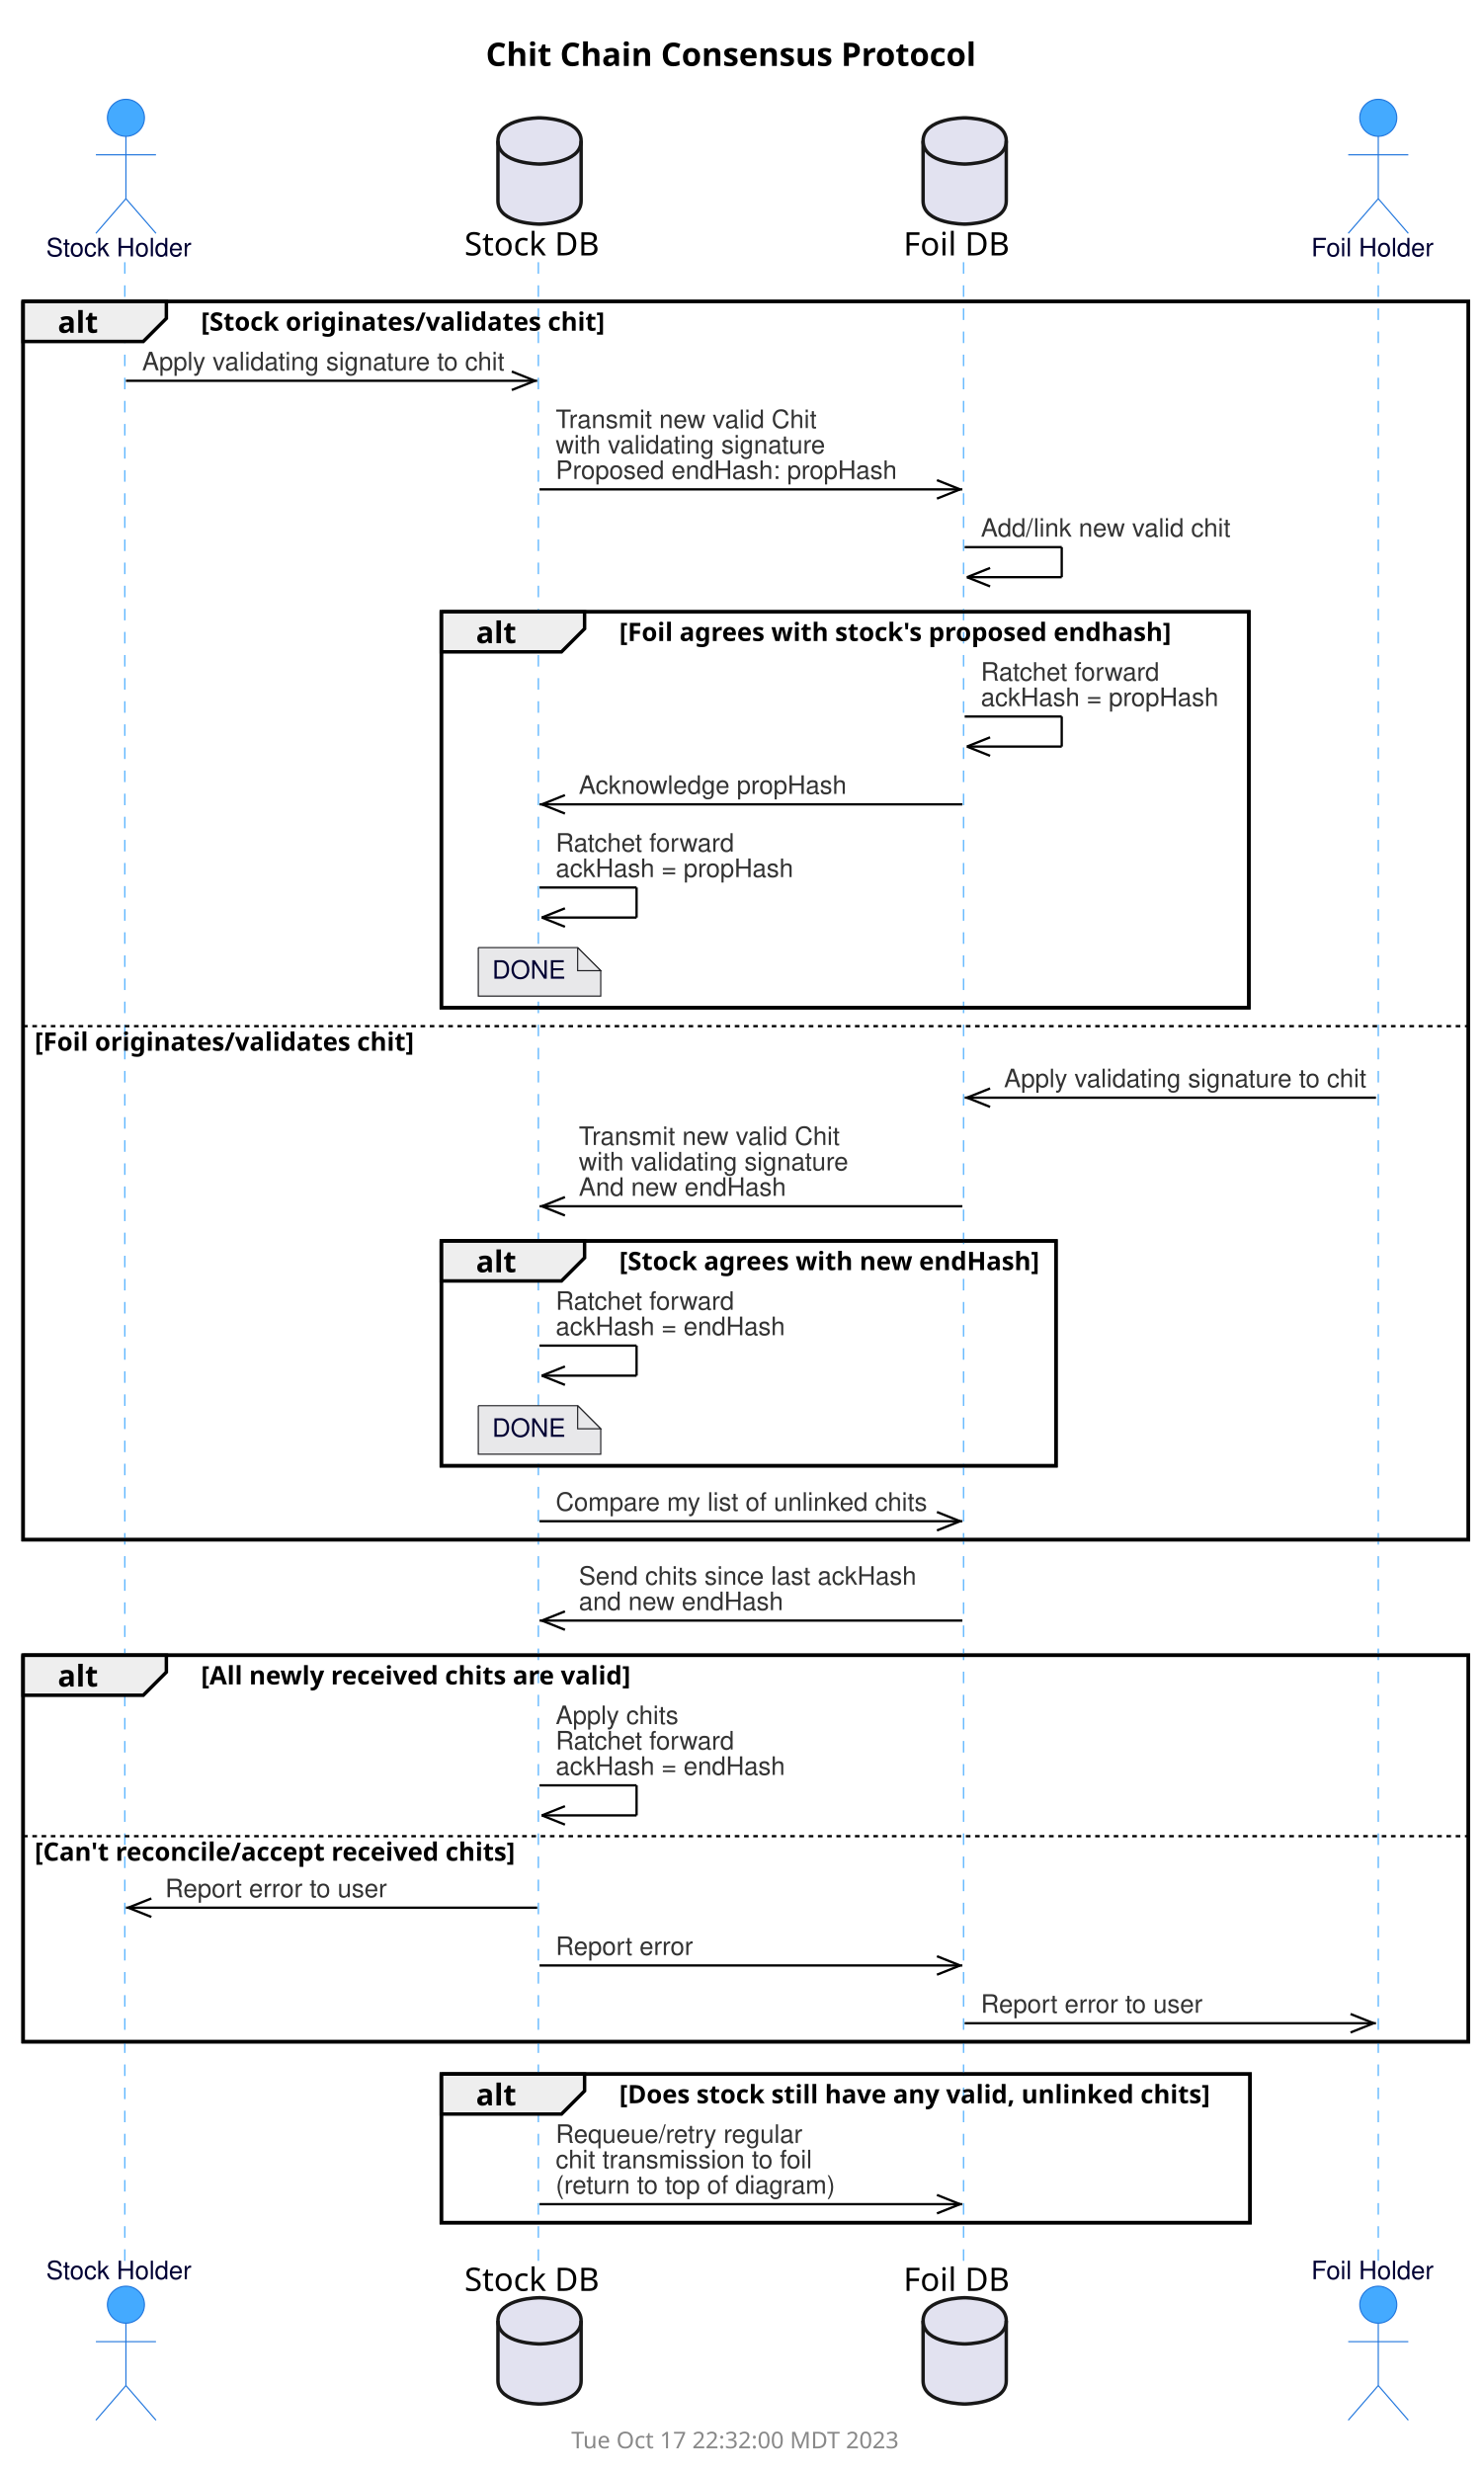
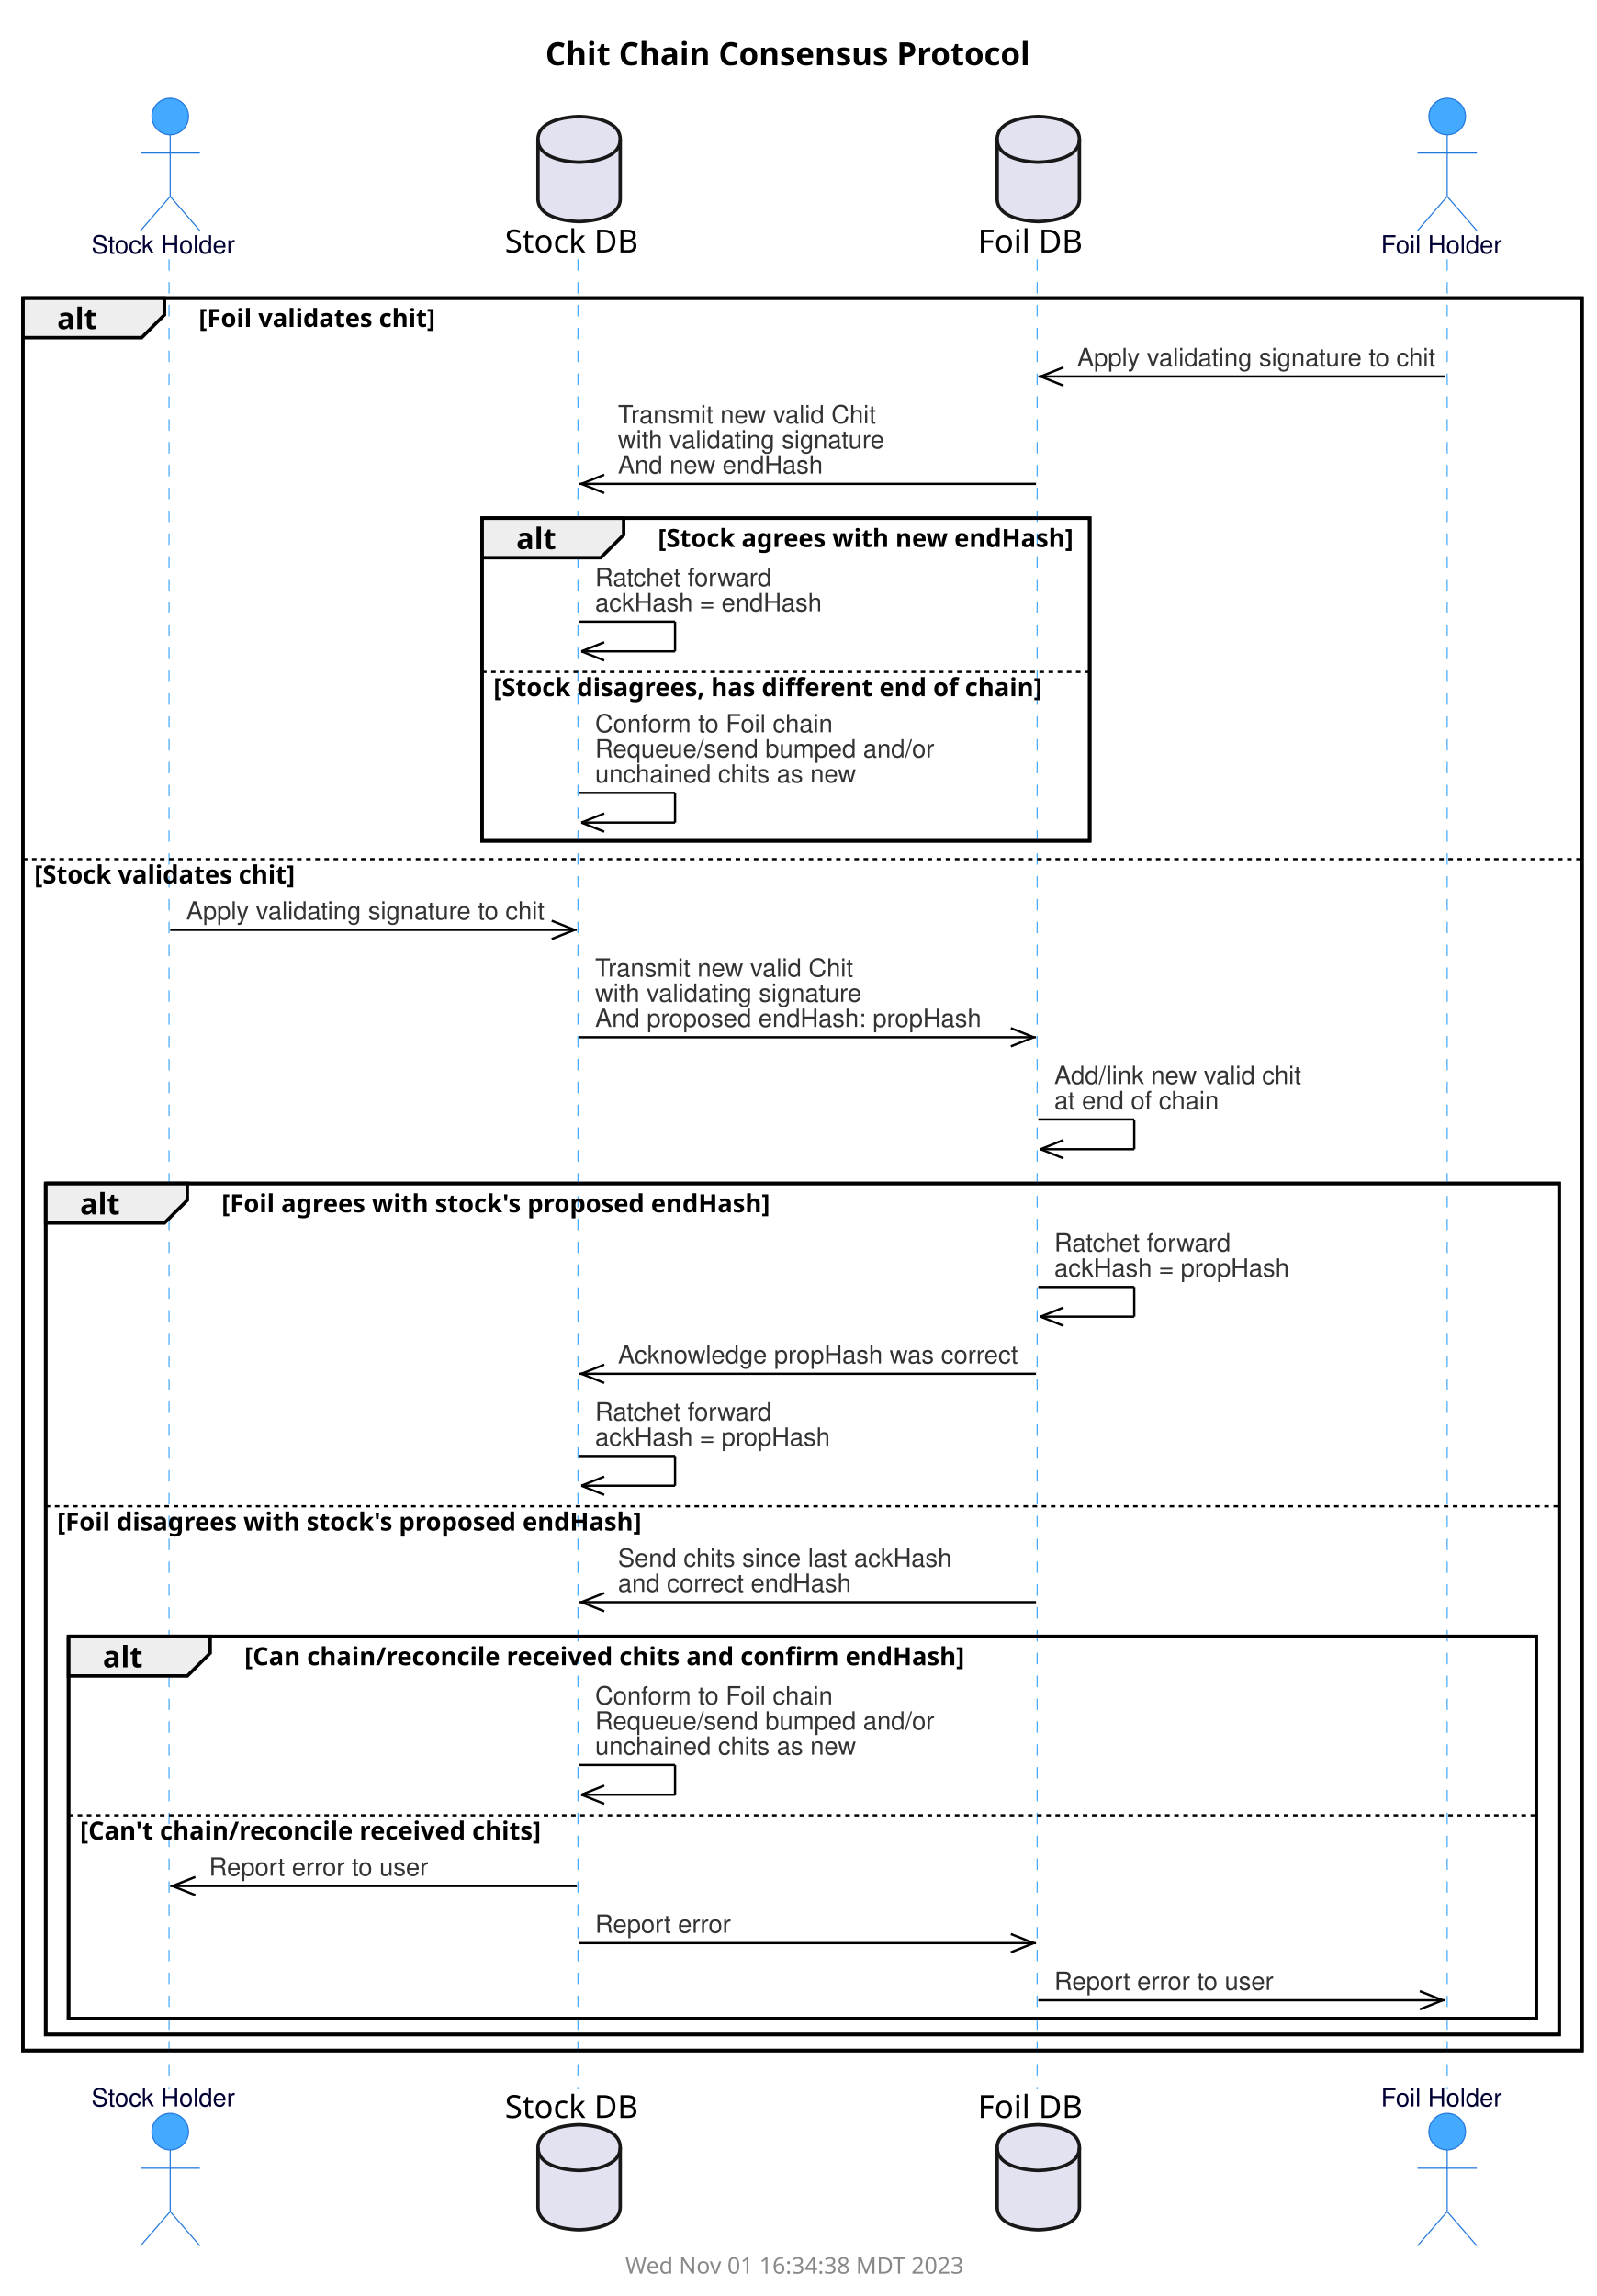
- <svg xmlns="http://www.w3.org/2000/svg" contentStyleType="text/css" height="1069px" preserveAspectRatio="none" style="width:642px;height:1069px;background:#FFFFFF;" version="1.1" viewBox="0 0 642 1069" width="642px" zoomAndPan="magnify">
+ <svg xmlns="http://www.w3.org/2000/svg" contentStyleType="text/css" height="1005px" preserveAspectRatio="none" style="width:699px;height:1005px;background:#FFFFFF;" version="1.1" viewBox="0 0 699 1005" width="699px" zoomAndPan="magnify">
  <defs />
  <g>
-     <text fill="#000000" font-family="sans-serif" font-size="14" font-weight="bold" lengthAdjust="spacing" textLength="224" x="210.25" y="28.535">Chit Chain Consensus Protocol</text>
-     <rect fill="none" height="535.887" style="stroke:#000000;stroke-width:1.5;" width="625.5" x="10" y="130.488" />
-     <rect fill="none" height="171.31" style="stroke:#000000;stroke-width:1.5;" width="349.5" x="191" y="264.799" />
-     <rect fill="none" height="97.311" style="stroke:#000000;stroke-width:1.5;" width="266" x="191" y="537.064" />
-     <rect fill="none" height="167.266" style="stroke:#000000;stroke-width:1.5;" width="625.5" x="10" y="716.375" />
-     <rect fill="none" height="64.311" style="stroke:#000000;stroke-width:1.5;" width="350" x="191" y="897.641" />
-     <line style="stroke:#44AAFF;stroke-width:0.5;stroke-dasharray:5.0,5.0;" x1="54" x2="54" y1="113.488" y2="978.951" />
-     <line style="stroke:#44AAFF;stroke-width:0.5;stroke-dasharray:5.0,5.0;" x1="233" x2="233" y1="113.488" y2="978.951" />
-     <line style="stroke:#44AAFF;stroke-width:0.5;stroke-dasharray:5.0,5.0;" x1="417" x2="417" y1="113.488" y2="978.951" />
-     <line style="stroke:#44AAFF;stroke-width:0.5;stroke-dasharray:5.0,5.0;" x1="596.5" x2="596.5" y1="113.488" y2="978.951" />
-     <text fill="#000033" font-family="Helvetica" font-size="11" lengthAdjust="spacing" textLength="63" x="20" y="110.959">Stock Holder</text>
-     <ellipse cx="54.5" cy="50.988" fill="#44AAFF" rx="8" ry="8" style="stroke:#2277DD;stroke-width:0.5;" />
-     <path d="M54.5,58.988 L54.5,85.988 M41.5,66.988 L67.5,66.988 M54.5,85.988 L41.5,100.988 M54.5,85.988 L67.5,100.988 " fill="none" style="stroke:#2277DD;stroke-width:0.5;" />
-     <text fill="#000033" font-family="Helvetica" font-size="11" lengthAdjust="spacing" textLength="63" x="20" y="986.421">Stock Holder</text>
-     <ellipse cx="54.5" cy="997.451" fill="#44AAFF" rx="8" ry="8" style="stroke:#2277DD;stroke-width:0.5;" />
-     <path d="M54.5,1005.451 L54.5,1032.451 M41.5,1013.451 L67.5,1013.451 M54.5,1032.451 L41.5,1047.451 M54.5,1032.451 L67.5,1047.451 " fill="none" style="stroke:#2277DD;stroke-width:0.5;" />
-     <text fill="#000000" font-family="sans-serif" font-size="14" lengthAdjust="spacing" textLength="59" x="201" y="110.535">Stock DB</text>
-     <path d="M215.5,61 C215.5,51 233.5,51 233.5,51 C233.5,51 251.5,51 251.5,61 L251.5,87 C251.5,97 233.5,97 233.5,97 C233.5,97 215.5,97 215.5,87 L215.5,61 " fill="#E2E2F0" style="stroke:#181818;stroke-width:1.5;" />
-     <path d="M215.5,61 C215.5,71 233.5,71 233.5,71 C233.5,71 251.5,71 251.5,61 " fill="none" style="stroke:#181818;stroke-width:1.5;" />
-     <text fill="#000000" font-family="sans-serif" font-size="14" lengthAdjust="spacing" textLength="59" x="201" y="991.486">Stock DB</text>
-     <path d="M215.5,1004.439 C215.5,994.439 233.5,994.439 233.5,994.439 C233.5,994.439 251.5,994.439 251.5,1004.439 L251.5,1030.439 C251.5,1040.439 233.5,1040.439 233.5,1040.439 C233.5,1040.439 215.5,1040.439 215.5,1030.439 L215.5,1004.439 " fill="#E2E2F0" style="stroke:#181818;stroke-width:1.5;" />
-     <path d="M215.5,1004.439 C215.5,1014.439 233.5,1014.439 233.5,1014.439 C233.5,1014.439 251.5,1014.439 251.5,1004.439 " fill="none" style="stroke:#181818;stroke-width:1.5;" />
-     <text fill="#000000" font-family="sans-serif" font-size="14" lengthAdjust="spacing" textLength="47" x="391" y="110.535">Foil DB</text>
-     <path d="M399.5,61 C399.5,51 417.5,51 417.5,51 C417.5,51 435.5,51 435.5,61 L435.5,87 C435.5,97 417.5,97 417.5,97 C417.5,97 399.5,97 399.5,87 L399.5,61 " fill="#E2E2F0" style="stroke:#181818;stroke-width:1.5;" />
-     <path d="M399.5,61 C399.5,71 417.5,71 417.5,71 C417.5,71 435.5,71 435.5,61 " fill="none" style="stroke:#181818;stroke-width:1.5;" />
-     <text fill="#000000" font-family="sans-serif" font-size="14" lengthAdjust="spacing" textLength="47" x="391" y="991.486">Foil DB</text>
-     <path d="M399.5,1004.439 C399.5,994.439 417.5,994.439 417.5,994.439 C417.5,994.439 435.5,994.439 435.5,1004.439 L435.5,1030.439 C435.5,1040.439 417.5,1040.439 417.5,1040.439 C417.5,1040.439 399.5,1040.439 399.5,1030.439 L399.5,1004.439 " fill="#E2E2F0" style="stroke:#181818;stroke-width:1.5;" />
-     <path d="M399.5,1004.439 C399.5,1014.439 417.5,1014.439 417.5,1014.439 C417.5,1014.439 435.5,1014.439 435.5,1004.439 " fill="none" style="stroke:#181818;stroke-width:1.5;" />
-     <text fill="#000033" font-family="Helvetica" font-size="11" lengthAdjust="spacing" textLength="52" x="567.5" y="110.959">Foil Holder</text>
-     <ellipse cx="596.5" cy="50.988" fill="#44AAFF" rx="8" ry="8" style="stroke:#2277DD;stroke-width:0.5;" />
-     <path d="M596.5,58.988 L596.5,85.988 M583.5,66.988 L609.5,66.988 M596.5,85.988 L583.5,100.988 M596.5,85.988 L609.5,100.988 " fill="none" style="stroke:#2277DD;stroke-width:0.5;" />
-     <text fill="#000033" font-family="Helvetica" font-size="11" lengthAdjust="spacing" textLength="52" x="567.5" y="986.421">Foil Holder</text>
-     <ellipse cx="596.5" cy="997.451" fill="#44AAFF" rx="8" ry="8" style="stroke:#2277DD;stroke-width:0.5;" />
-     <path d="M596.5,1005.451 L596.5,1032.451 M583.5,1013.451 L609.5,1013.451 M596.5,1032.451 L583.5,1047.451 M596.5,1032.451 L609.5,1047.451 " fill="none" style="stroke:#2277DD;stroke-width:0.5;" />
+     <text fill="#000000" font-family="sans-serif" font-size="14" font-weight="bold" lengthAdjust="spacing" textLength="224" x="238.75" y="28.535">Chit Chain Consensus Protocol</text>
+     <rect fill="none" height="767.062" style="stroke:#000000;stroke-width:1.5;" width="682.5" x="10" y="130.488" />
+     <rect fill="none" height="141.266" style="stroke:#000000;stroke-width:1.5;" width="266" x="211" y="226.799" />
+     <rect fill="none" height="372.531" style="stroke:#000000;stroke-width:1.5;" width="662.5" x="20" y="518.019" />
+     <rect fill="none" height="167.266" style="stroke:#000000;stroke-width:1.5;" width="642.5" x="30" y="716.285" />
+     <line style="stroke:#44AAFF;stroke-width:0.5;stroke-dasharray:5.0,5.0;" x1="74" x2="74" y1="113.488" y2="914.551" />
+     <line style="stroke:#44AAFF;stroke-width:0.5;stroke-dasharray:5.0,5.0;" x1="253" x2="253" y1="113.488" y2="914.551" />
+     <line style="stroke:#44AAFF;stroke-width:0.5;stroke-dasharray:5.0,5.0;" x1="454" x2="454" y1="113.488" y2="914.551" />
+     <line style="stroke:#44AAFF;stroke-width:0.5;stroke-dasharray:5.0,5.0;" x1="633.5" x2="633.5" y1="113.488" y2="914.551" />
+     <text fill="#000033" font-family="Helvetica" font-size="11" lengthAdjust="spacing" textLength="63" x="40" y="110.959">Stock Holder</text>
+     <ellipse cx="74.5" cy="50.988" fill="#44AAFF" rx="8" ry="8" style="stroke:#2277DD;stroke-width:0.5;" />
+     <path d="M74.5,58.988 L74.5,85.988 M61.5,66.988 L87.5,66.988 M74.5,85.988 L61.5,100.988 M74.5,85.988 L87.5,100.988 " fill="none" style="stroke:#2277DD;stroke-width:0.5;" />
+     <text fill="#000033" font-family="Helvetica" font-size="11" lengthAdjust="spacing" textLength="63" x="40" y="922.021">Stock Holder</text>
+     <ellipse cx="74.5" cy="933.051" fill="#44AAFF" rx="8" ry="8" style="stroke:#2277DD;stroke-width:0.5;" />
+     <path d="M74.5,941.051 L74.5,968.051 M61.5,949.051 L87.5,949.051 M74.5,968.051 L61.5,983.051 M74.5,968.051 L87.5,983.051 " fill="none" style="stroke:#2277DD;stroke-width:0.5;" />
+     <text fill="#000000" font-family="sans-serif" font-size="14" lengthAdjust="spacing" textLength="59" x="221" y="110.535">Stock DB</text>
+     <path d="M235.5,61 C235.5,51 253.5,51 253.5,51 C253.5,51 271.5,51 271.5,61 L271.5,87 C271.5,97 253.5,97 253.5,97 C253.5,97 235.5,97 235.5,87 L235.5,61 " fill="#E2E2F0" style="stroke:#181818;stroke-width:1.5;" />
+     <path d="M235.5,61 C235.5,71 253.5,71 253.5,71 C253.5,71 271.5,71 271.5,61 " fill="none" style="stroke:#181818;stroke-width:1.5;" />
+     <text fill="#000000" font-family="sans-serif" font-size="14" lengthAdjust="spacing" textLength="59" x="221" y="927.086">Stock DB</text>
+     <path d="M235.5,940.039 C235.5,930.039 253.5,930.039 253.5,930.039 C253.5,930.039 271.5,930.039 271.5,940.039 L271.5,966.039 C271.5,976.039 253.5,976.039 253.5,976.039 C253.5,976.039 235.5,976.039 235.5,966.039 L235.5,940.039 " fill="#E2E2F0" style="stroke:#181818;stroke-width:1.5;" />
+     <path d="M235.5,940.039 C235.5,950.039 253.5,950.039 253.5,950.039 C253.5,950.039 271.5,950.039 271.5,940.039 " fill="none" style="stroke:#181818;stroke-width:1.5;" />
+     <text fill="#000000" font-family="sans-serif" font-size="14" lengthAdjust="spacing" textLength="47" x="428" y="110.535">Foil DB</text>
+     <path d="M436.5,61 C436.5,51 454.5,51 454.5,51 C454.5,51 472.5,51 472.5,61 L472.5,87 C472.5,97 454.5,97 454.5,97 C454.5,97 436.5,97 436.5,87 L436.5,61 " fill="#E2E2F0" style="stroke:#181818;stroke-width:1.5;" />
+     <path d="M436.5,61 C436.5,71 454.5,71 454.5,71 C454.5,71 472.5,71 472.5,61 " fill="none" style="stroke:#181818;stroke-width:1.5;" />
+     <text fill="#000000" font-family="sans-serif" font-size="14" lengthAdjust="spacing" textLength="47" x="428" y="927.086">Foil DB</text>
+     <path d="M436.5,940.039 C436.5,930.039 454.5,930.039 454.5,930.039 C454.5,930.039 472.5,930.039 472.5,940.039 L472.5,966.039 C472.5,976.039 454.5,976.039 454.5,976.039 C454.5,976.039 436.5,976.039 436.5,966.039 L436.5,940.039 " fill="#E2E2F0" style="stroke:#181818;stroke-width:1.5;" />
+     <path d="M436.5,940.039 C436.5,950.039 454.5,950.039 454.5,950.039 C454.5,950.039 472.5,950.039 472.5,940.039 " fill="none" style="stroke:#181818;stroke-width:1.5;" />
+     <text fill="#000033" font-family="Helvetica" font-size="11" lengthAdjust="spacing" textLength="52" x="604.5" y="110.959">Foil Holder</text>
+     <ellipse cx="633.5" cy="50.988" fill="#44AAFF" rx="8" ry="8" style="stroke:#2277DD;stroke-width:0.5;" />
+     <path d="M633.5,58.988 L633.5,85.988 M620.5,66.988 L646.5,66.988 M633.5,85.988 L620.5,100.988 M633.5,85.988 L646.5,100.988 " fill="none" style="stroke:#2277DD;stroke-width:0.5;" />
+     <text fill="#000033" font-family="Helvetica" font-size="11" lengthAdjust="spacing" textLength="52" x="604.5" y="922.021">Foil Holder</text>
+     <ellipse cx="633.5" cy="933.051" fill="#44AAFF" rx="8" ry="8" style="stroke:#2277DD;stroke-width:0.5;" />
+     <path d="M633.5,941.051 L633.5,968.051 M620.5,949.051 L646.5,949.051 M633.5,968.051 L620.5,983.051 M633.5,968.051 L646.5,983.051 " fill="none" style="stroke:#2277DD;stroke-width:0.5;" />
    <path d="M10,130.488 L72,130.488 L72,137.799 L62,147.799 L10,147.799 L10,130.488 " fill="#EEEEEE" style="stroke:#000000;stroke-width:1.5;" />
-     <rect fill="none" height="535.887" style="stroke:#000000;stroke-width:1.5;" width="625.5" x="10" y="130.488" />
+     <rect fill="none" height="767.062" style="stroke:#000000;stroke-width:1.5;" width="682.5" x="10" y="130.488" />
    <text fill="#000000" font-family="sans-serif" font-size="13" font-weight="bold" lengthAdjust="spacing" textLength="17" x="25" y="144.057">alt</text>
-     <text fill="#000000" font-family="sans-serif" font-size="11" font-weight="bold" lengthAdjust="spacing" textLength="179" x="87" y="143.123">[Stock originates/validates chit]</text>
-     <line style="stroke:#000000;stroke-width:1.0;" x1="231.5" x2="221.5" y1="164.799" y2="160.799" />
-     <line style="stroke:#000000;stroke-width:1.0;" x1="231.5" x2="221.5" y1="164.799" y2="168.799" />
-     <line style="stroke:#000000;stroke-width:1.0;" x1="54.5" x2="232.5" y1="164.799" y2="164.799" />
-     <text fill="#333333" font-family="Helvetica" font-size="11" lengthAdjust="spacing" textLength="155" x="61.5" y="160.269">Apply validating signature to chit</text>
-     <line style="stroke:#000000;stroke-width:1.0;" x1="415.5" x2="405.5" y1="211.799" y2="207.799" />
-     <line style="stroke:#000000;stroke-width:1.0;" x1="415.5" x2="405.5" y1="211.799" y2="215.799" />
-     <line style="stroke:#000000;stroke-width:1.0;" x1="233.5" x2="416.5" y1="211.799" y2="211.799" />
-     <text fill="#333333" font-family="Helvetica" font-size="11" lengthAdjust="spacing" textLength="113" x="240.5" y="185.269">Transmit new valid Chit</text>
-     <text fill="#333333" font-family="Helvetica" font-size="11" lengthAdjust="spacing" textLength="115" x="240.5" y="196.269">with validating signature</text>
-     <text fill="#333333" font-family="Helvetica" font-size="11" lengthAdjust="spacing" textLength="148" x="240.5" y="207.269">Proposed endHash: propHash</text>
-     <line style="stroke:#000000;stroke-width:1.0;" x1="417.5" x2="459.5" y1="236.799" y2="236.799" />
-     <line style="stroke:#000000;stroke-width:1.0;" x1="459.5" x2="459.5" y1="236.799" y2="249.799" />
-     <line style="stroke:#000000;stroke-width:1.0;" x1="418.5" x2="459.5" y1="249.799" y2="249.799" />
-     <line style="stroke:#000000;stroke-width:1.0;" x1="418.5" x2="428.5" y1="249.799" y2="245.799" />
-     <line style="stroke:#000000;stroke-width:1.0;" x1="418.5" x2="428.5" y1="249.799" y2="253.799" />
-     <text fill="#333333" font-family="Helvetica" font-size="11" lengthAdjust="spacing" textLength="106" x="424.5" y="232.269">Add/link new valid chit</text>
-     <path d="M191,264.799 L253,264.799 L253,272.109 L243,282.109 L191,282.109 L191,264.799 " fill="#EEEEEE" style="stroke:#000000;stroke-width:1.5;" />
-     <rect fill="none" height="171.31" style="stroke:#000000;stroke-width:1.5;" width="349.5" x="191" y="264.799" />
-     <text fill="#000000" font-family="sans-serif" font-size="13" font-weight="bold" lengthAdjust="spacing" textLength="17" x="206" y="278.367">alt</text>
-     <text fill="#000000" font-family="sans-serif" font-size="11" font-weight="bold" lengthAdjust="spacing" textLength="246" x="268" y="277.434">[Foil agrees with stock's proposed endhash]</text>
-     <line style="stroke:#000000;stroke-width:1.0;" x1="417.5" x2="459.5" y1="310.109" y2="310.109" />
-     <line style="stroke:#000000;stroke-width:1.0;" x1="459.5" x2="459.5" y1="310.109" y2="323.109" />
-     <line style="stroke:#000000;stroke-width:1.0;" x1="418.5" x2="459.5" y1="323.109" y2="323.109" />
-     <line style="stroke:#000000;stroke-width:1.0;" x1="418.5" x2="428.5" y1="323.109" y2="319.109" />
-     <line style="stroke:#000000;stroke-width:1.0;" x1="418.5" x2="428.5" y1="323.109" y2="327.109" />
-     <text fill="#333333" font-family="Helvetica" font-size="11" lengthAdjust="spacing" textLength="78" x="424.5" y="294.58">Ratchet forward</text>
-     <text fill="#333333" font-family="Helvetica" font-size="11" lengthAdjust="spacing" textLength="104" x="424.5" y="305.58">ackHash = propHash</text>
-     <line style="stroke:#000000;stroke-width:1.0;" x1="234.5" x2="244.5" y1="348.109" y2="344.109" />
-     <line style="stroke:#000000;stroke-width:1.0;" x1="234.5" x2="244.5" y1="348.109" y2="352.109" />
-     <line style="stroke:#000000;stroke-width:1.0;" x1="233.5" x2="416.5" y1="348.109" y2="348.109" />
-     <text fill="#333333" font-family="Helvetica" font-size="11" lengthAdjust="spacing" textLength="116" x="250.5" y="343.58">Acknowledge propHash</text>
-     <line style="stroke:#000000;stroke-width:1.0;" x1="233.5" x2="275.5" y1="384.109" y2="384.109" />
-     <line style="stroke:#000000;stroke-width:1.0;" x1="275.5" x2="275.5" y1="384.109" y2="397.109" />
-     <line style="stroke:#000000;stroke-width:1.0;" x1="234.5" x2="275.5" y1="397.109" y2="397.109" />
-     <line style="stroke:#000000;stroke-width:1.0;" x1="234.5" x2="244.5" y1="397.109" y2="393.109" />
-     <line style="stroke:#000000;stroke-width:1.0;" x1="234.5" x2="244.5" y1="397.109" y2="401.109" />
-     <text fill="#333333" font-family="Helvetica" font-size="11" lengthAdjust="spacing" textLength="78" x="240.5" y="368.58">Ratchet forward</text>
-     <text fill="#333333" font-family="Helvetica" font-size="11" lengthAdjust="spacing" textLength="104" x="240.5" y="379.58">ackHash = propHash</text>
-     <path d="M207,410.109 L207,431.109 L260,431.109 L260,420.109 L250,410.109 L207,410.109 " fill="#E8E8EA" style="stroke:#202024;stroke-width:0.5;" />
-     <path d="M250,410.109 L250,420.109 L260,420.109 L250,410.109 " fill="#E8E8EA" style="stroke:#202024;stroke-width:0.5;" />
-     <text fill="#000033" font-family="Helvetica" font-size="11" lengthAdjust="spacing" textLength="32" x="213" y="423.58">DONE</text>
-     <line style="stroke:#000000;stroke-width:1.0;stroke-dasharray:2.0,2.0;" x1="10" x2="635.5" y1="444.109" y2="444.109" />
-     <text fill="#000000" font-family="sans-serif" font-size="11" font-weight="bold" lengthAdjust="spacing" textLength="170" x="15" y="454.744">[Foil originates/validates chit]</text>
-     <line style="stroke:#000000;stroke-width:1.0;" x1="418.5" x2="428.5" y1="475.065" y2="471.065" />
-     <line style="stroke:#000000;stroke-width:1.0;" x1="418.5" x2="428.5" y1="475.065" y2="479.065" />
-     <line style="stroke:#000000;stroke-width:1.0;" x1="417.5" x2="595.5" y1="475.065" y2="475.065" />
-     <text fill="#333333" font-family="Helvetica" font-size="11" lengthAdjust="spacing" textLength="155" x="434.5" y="470.535">Apply validating signature to chit</text>
-     <line style="stroke:#000000;stroke-width:1.0;" x1="234.5" x2="244.5" y1="522.064" y2="518.064" />
-     <line style="stroke:#000000;stroke-width:1.0;" x1="234.5" x2="244.5" y1="522.064" y2="526.064" />
-     <line style="stroke:#000000;stroke-width:1.0;" x1="233.5" x2="416.5" y1="522.064" y2="522.064" />
-     <text fill="#333333" font-family="Helvetica" font-size="11" lengthAdjust="spacing" textLength="113" x="250.5" y="495.535">Transmit new valid Chit</text>
-     <text fill="#333333" font-family="Helvetica" font-size="11" lengthAdjust="spacing" textLength="115" x="250.5" y="506.535">with validating signature</text>
-     <text fill="#333333" font-family="Helvetica" font-size="11" lengthAdjust="spacing" textLength="89" x="250.5" y="517.535">And new endHash</text>
-     <path d="M191,537.064 L253,537.064 L253,544.375 L243,554.375 L191,554.375 L191,537.064 " fill="#EEEEEE" style="stroke:#000000;stroke-width:1.5;" />
-     <rect fill="none" height="97.311" style="stroke:#000000;stroke-width:1.5;" width="266" x="191" y="537.064" />
-     <text fill="#000000" font-family="sans-serif" font-size="13" font-weight="bold" lengthAdjust="spacing" textLength="17" x="206" y="550.633">alt</text>
-     <text fill="#000000" font-family="sans-serif" font-size="11" font-weight="bold" lengthAdjust="spacing" textLength="184" x="268" y="549.699">[Stock agrees with new endHash]</text>
-     <line style="stroke:#000000;stroke-width:1.0;" x1="233.5" x2="275.5" y1="582.375" y2="582.375" />
-     <line style="stroke:#000000;stroke-width:1.0;" x1="275.5" x2="275.5" y1="582.375" y2="595.375" />
-     <line style="stroke:#000000;stroke-width:1.0;" x1="234.5" x2="275.5" y1="595.375" y2="595.375" />
-     <line style="stroke:#000000;stroke-width:1.0;" x1="234.5" x2="244.5" y1="595.375" y2="591.375" />
-     <line style="stroke:#000000;stroke-width:1.0;" x1="234.5" x2="244.5" y1="595.375" y2="599.375" />
-     <text fill="#333333" font-family="Helvetica" font-size="11" lengthAdjust="spacing" textLength="78" x="240.5" y="566.845">Ratchet forward</text>
-     <text fill="#333333" font-family="Helvetica" font-size="11" lengthAdjust="spacing" textLength="100" x="240.5" y="577.845">ackHash = endHash</text>
-     <path d="M207,608.375 L207,629.375 L260,629.375 L260,618.375 L250,608.375 L207,608.375 " fill="#E8E8EA" style="stroke:#202024;stroke-width:0.5;" />
-     <path d="M250,608.375 L250,618.375 L260,618.375 L250,608.375 " fill="#E8E8EA" style="stroke:#202024;stroke-width:0.5;" />
-     <text fill="#000033" font-family="Helvetica" font-size="11" lengthAdjust="spacing" textLength="32" x="213" y="621.845">DONE</text>
-     <line style="stroke:#000000;stroke-width:1.0;" x1="415.5" x2="405.5" y1="658.375" y2="654.375" />
-     <line style="stroke:#000000;stroke-width:1.0;" x1="415.5" x2="405.5" y1="658.375" y2="662.375" />
-     <line style="stroke:#000000;stroke-width:1.0;" x1="233.5" x2="416.5" y1="658.375" y2="658.375" />
-     <text fill="#333333" font-family="Helvetica" font-size="11" lengthAdjust="spacing" textLength="160" x="240.5" y="653.845">Compare my list of unlinked chits</text>
-     <line style="stroke:#000000;stroke-width:1.0;" x1="234.5" x2="244.5" y1="701.375" y2="697.375" />
-     <line style="stroke:#000000;stroke-width:1.0;" x1="234.5" x2="244.5" y1="701.375" y2="705.375" />
-     <line style="stroke:#000000;stroke-width:1.0;" x1="233.5" x2="416.5" y1="701.375" y2="701.375" />
-     <text fill="#333333" font-family="Helvetica" font-size="11" lengthAdjust="spacing" textLength="147" x="250.5" y="685.845">Send chits since last ackHash</text>
-     <text fill="#333333" font-family="Helvetica" font-size="11" lengthAdjust="spacing" textLength="88" x="250.5" y="696.845">and new endHash</text>
-     <path d="M10,716.375 L72,716.375 L72,723.686 L62,733.686 L10,733.686 L10,716.375 " fill="#EEEEEE" style="stroke:#000000;stroke-width:1.5;" />
-     <rect fill="none" height="167.266" style="stroke:#000000;stroke-width:1.5;" width="625.5" x="10" y="716.375" />
-     <text fill="#000000" font-family="sans-serif" font-size="13" font-weight="bold" lengthAdjust="spacing" textLength="17" x="25" y="729.943">alt</text>
-     <text fill="#000000" font-family="sans-serif" font-size="11" font-weight="bold" lengthAdjust="spacing" textLength="195" x="87" y="729.01">[All newly received chits are valid]</text>
-     <line style="stroke:#000000;stroke-width:1.0;" x1="233.5" x2="275.5" y1="772.686" y2="772.686" />
-     <line style="stroke:#000000;stroke-width:1.0;" x1="275.5" x2="275.5" y1="772.686" y2="785.686" />
-     <line style="stroke:#000000;stroke-width:1.0;" x1="234.5" x2="275.5" y1="785.686" y2="785.686" />
-     <line style="stroke:#000000;stroke-width:1.0;" x1="234.5" x2="244.5" y1="785.686" y2="781.686" />
-     <line style="stroke:#000000;stroke-width:1.0;" x1="234.5" x2="244.5" y1="785.686" y2="789.686" />
-     <text fill="#333333" font-family="Helvetica" font-size="11" lengthAdjust="spacing" textLength="53" x="240.5" y="746.156">Apply chits</text>
-     <text fill="#333333" font-family="Helvetica" font-size="11" lengthAdjust="spacing" textLength="78" x="240.5" y="757.156">Ratchet forward</text>
-     <text fill="#333333" font-family="Helvetica" font-size="11" lengthAdjust="spacing" textLength="100" x="240.5" y="768.156">ackHash = endHash</text>
-     <line style="stroke:#000000;stroke-width:1.0;stroke-dasharray:2.0,2.0;" x1="10" x2="635.5" y1="794.686" y2="794.686" />
-     <text fill="#000000" font-family="sans-serif" font-size="11" font-weight="bold" lengthAdjust="spacing" textLength="214" x="15" y="805.32">[Can't reconcile/accept received chits]</text>
-     <line style="stroke:#000000;stroke-width:1.0;" x1="55.5" x2="65.5" y1="825.641" y2="821.641" />
-     <line style="stroke:#000000;stroke-width:1.0;" x1="55.5" x2="65.5" y1="825.641" y2="829.641" />
-     <line style="stroke:#000000;stroke-width:1.0;" x1="54.5" x2="232.5" y1="825.641" y2="825.641" />
-     <text fill="#333333" font-family="Helvetica" font-size="11" lengthAdjust="spacing" textLength="97" x="71.5" y="821.111">Report error to user</text>
-     <line style="stroke:#000000;stroke-width:1.0;" x1="415.5" x2="405.5" y1="850.641" y2="846.641" />
-     <line style="stroke:#000000;stroke-width:1.0;" x1="415.5" x2="405.5" y1="850.641" y2="854.641" />
-     <line style="stroke:#000000;stroke-width:1.0;" x1="233.5" x2="416.5" y1="850.641" y2="850.641" />
-     <text fill="#333333" font-family="Helvetica" font-size="11" lengthAdjust="spacing" textLength="60" x="240.5" y="846.111">Report error</text>
-     <line style="stroke:#000000;stroke-width:1.0;" x1="594.5" x2="584.5" y1="875.641" y2="871.641" />
-     <line style="stroke:#000000;stroke-width:1.0;" x1="594.5" x2="584.5" y1="875.641" y2="879.641" />
-     <line style="stroke:#000000;stroke-width:1.0;" x1="417.5" x2="595.5" y1="875.641" y2="875.641" />
-     <text fill="#333333" font-family="Helvetica" font-size="11" lengthAdjust="spacing" textLength="97" x="424.5" y="871.111">Report error to user</text>
-     <path d="M191,897.641 L253,897.641 L253,904.951 L243,914.951 L191,914.951 L191,897.641 " fill="#EEEEEE" style="stroke:#000000;stroke-width:1.5;" />
-     <rect fill="none" height="64.311" style="stroke:#000000;stroke-width:1.5;" width="350" x="191" y="897.641" />
-     <text fill="#000000" font-family="sans-serif" font-size="13" font-weight="bold" lengthAdjust="spacing" textLength="17" x="206" y="911.209">alt</text>
-     <text fill="#000000" font-family="sans-serif" font-size="11" font-weight="bold" lengthAdjust="spacing" textLength="268" x="268" y="910.275">[Does stock still have any valid, unlinked chits]</text>
-     <line style="stroke:#000000;stroke-width:1.0;" x1="415.5" x2="405.5" y1="953.951" y2="949.951" />
-     <line style="stroke:#000000;stroke-width:1.0;" x1="415.5" x2="405.5" y1="953.951" y2="957.951" />
-     <line style="stroke:#000000;stroke-width:1.0;" x1="233.5" x2="416.5" y1="953.951" y2="953.951" />
-     <text fill="#333333" font-family="Helvetica" font-size="11" lengthAdjust="spacing" textLength="107" x="240.5" y="927.421">Requeue/retry regular</text>
-     <text fill="#333333" font-family="Helvetica" font-size="11" lengthAdjust="spacing" textLength="110" x="240.5" y="938.421">chit transmission to foil</text>
-     <text fill="#333333" font-family="Helvetica" font-size="11" lengthAdjust="spacing" textLength="121" x="240.5" y="949.421">(return to top of diagram)</text>
-     <text fill="#888888" font-family="sans-serif" font-size="10" lengthAdjust="spacing" textLength="150" x="247.25" y="1059.619">Tue Oct 17 22:32:00 MDT 2023</text>
+     <text fill="#000000" font-family="sans-serif" font-size="11" font-weight="bold" lengthAdjust="spacing" textLength="108" x="87" y="143.123">[Foil validates chit]</text>
+     <line style="stroke:#000000;stroke-width:1.0;" x1="455.5" x2="465.5" y1="164.799" y2="160.799" />
+     <line style="stroke:#000000;stroke-width:1.0;" x1="455.5" x2="465.5" y1="164.799" y2="168.799" />
+     <line style="stroke:#000000;stroke-width:1.0;" x1="454.5" x2="632.5" y1="164.799" y2="164.799" />
+     <text fill="#333333" font-family="Helvetica" font-size="11" lengthAdjust="spacing" textLength="155" x="471.5" y="160.269">Apply validating signature to chit</text>
+     <line style="stroke:#000000;stroke-width:1.0;" x1="254.5" x2="264.5" y1="211.799" y2="207.799" />
+     <line style="stroke:#000000;stroke-width:1.0;" x1="254.5" x2="264.5" y1="211.799" y2="215.799" />
+     <line style="stroke:#000000;stroke-width:1.0;" x1="253.5" x2="453.5" y1="211.799" y2="211.799" />
+     <text fill="#333333" font-family="Helvetica" font-size="11" lengthAdjust="spacing" textLength="113" x="270.5" y="185.269">Transmit new valid Chit</text>
+     <text fill="#333333" font-family="Helvetica" font-size="11" lengthAdjust="spacing" textLength="115" x="270.5" y="196.269">with validating signature</text>
+     <text fill="#333333" font-family="Helvetica" font-size="11" lengthAdjust="spacing" textLength="89" x="270.5" y="207.269">And new endHash</text>
+     <path d="M211,226.799 L273,226.799 L273,234.109 L263,244.109 L211,244.109 L211,226.799 " fill="#EEEEEE" style="stroke:#000000;stroke-width:1.5;" />
+     <rect fill="none" height="141.266" style="stroke:#000000;stroke-width:1.5;" width="266" x="211" y="226.799" />
+     <text fill="#000000" font-family="sans-serif" font-size="13" font-weight="bold" lengthAdjust="spacing" textLength="17" x="226" y="240.367">alt</text>
+     <text fill="#000000" font-family="sans-serif" font-size="11" font-weight="bold" lengthAdjust="spacing" textLength="184" x="288" y="239.434">[Stock agrees with new endHash]</text>
+     <line style="stroke:#000000;stroke-width:1.0;" x1="253.5" x2="295.5" y1="272.109" y2="272.109" />
+     <line style="stroke:#000000;stroke-width:1.0;" x1="295.5" x2="295.5" y1="272.109" y2="285.109" />
+     <line style="stroke:#000000;stroke-width:1.0;" x1="254.5" x2="295.5" y1="285.109" y2="285.109" />
+     <line style="stroke:#000000;stroke-width:1.0;" x1="254.5" x2="264.5" y1="285.109" y2="281.109" />
+     <line style="stroke:#000000;stroke-width:1.0;" x1="254.5" x2="264.5" y1="285.109" y2="289.109" />
+     <text fill="#333333" font-family="Helvetica" font-size="11" lengthAdjust="spacing" textLength="78" x="260.5" y="256.58">Ratchet forward</text>
+     <text fill="#333333" font-family="Helvetica" font-size="11" lengthAdjust="spacing" textLength="100" x="260.5" y="267.58">ackHash = endHash</text>
+     <line style="stroke:#000000;stroke-width:1.0;stroke-dasharray:2.0,2.0;" x1="211" x2="477" y1="294.109" y2="294.109" />
+     <text fill="#000000" font-family="sans-serif" font-size="11" font-weight="bold" lengthAdjust="spacing" textLength="248" x="216" y="304.744">[Stock disagrees, has different end of chain]</text>
+     <line style="stroke:#000000;stroke-width:1.0;" x1="253.5" x2="295.5" y1="347.065" y2="347.065" />
+     <line style="stroke:#000000;stroke-width:1.0;" x1="295.5" x2="295.5" y1="347.065" y2="360.065" />
+     <line style="stroke:#000000;stroke-width:1.0;" x1="254.5" x2="295.5" y1="360.065" y2="360.065" />
+     <line style="stroke:#000000;stroke-width:1.0;" x1="254.5" x2="264.5" y1="360.065" y2="356.065" />
+     <line style="stroke:#000000;stroke-width:1.0;" x1="254.5" x2="264.5" y1="360.065" y2="364.065" />
+     <text fill="#333333" font-family="Helvetica" font-size="11" lengthAdjust="spacing" textLength="103" x="260.5" y="320.535">Conform to Foil chain</text>
+     <text fill="#333333" font-family="Helvetica" font-size="11" lengthAdjust="spacing" textLength="147" x="260.5" y="331.535">Requeue/send bumped and/or</text>
+     <text fill="#333333" font-family="Helvetica" font-size="11" lengthAdjust="spacing" textLength="114" x="260.5" y="342.535">unchained chits as new</text>
+     <line style="stroke:#000000;stroke-width:1.0;stroke-dasharray:2.0,2.0;" x1="10" x2="692.5" y1="376.065" y2="376.065" />
+     <text fill="#000000" font-family="sans-serif" font-size="11" font-weight="bold" lengthAdjust="spacing" textLength="117" x="15" y="386.699">[Stock validates chit]</text>
+     <line style="stroke:#000000;stroke-width:1.0;" x1="251.5" x2="241.5" y1="407.019" y2="403.019" />
+     <line style="stroke:#000000;stroke-width:1.0;" x1="251.5" x2="241.5" y1="407.019" y2="411.019" />
+     <line style="stroke:#000000;stroke-width:1.0;" x1="74.5" x2="252.5" y1="407.019" y2="407.019" />
+     <text fill="#333333" font-family="Helvetica" font-size="11" lengthAdjust="spacing" textLength="155" x="81.5" y="402.49">Apply validating signature to chit</text>
+     <line style="stroke:#000000;stroke-width:1.0;" x1="452.5" x2="442.5" y1="454.019" y2="450.019" />
+     <line style="stroke:#000000;stroke-width:1.0;" x1="452.5" x2="442.5" y1="454.019" y2="458.019" />
+     <line style="stroke:#000000;stroke-width:1.0;" x1="253.5" x2="453.5" y1="454.019" y2="454.019" />
+     <text fill="#333333" font-family="Helvetica" font-size="11" lengthAdjust="spacing" textLength="113" x="260.5" y="427.49">Transmit new valid Chit</text>
+     <text fill="#333333" font-family="Helvetica" font-size="11" lengthAdjust="spacing" textLength="115" x="260.5" y="438.49">with validating signature</text>
+     <text fill="#333333" font-family="Helvetica" font-size="11" lengthAdjust="spacing" textLength="169" x="260.5" y="449.49">And proposed endHash: propHash</text>
+     <line style="stroke:#000000;stroke-width:1.0;" x1="454.5" x2="496.5" y1="490.019" y2="490.019" />
+     <line style="stroke:#000000;stroke-width:1.0;" x1="496.5" x2="496.5" y1="490.019" y2="503.019" />
+     <line style="stroke:#000000;stroke-width:1.0;" x1="455.5" x2="496.5" y1="503.019" y2="503.019" />
+     <line style="stroke:#000000;stroke-width:1.0;" x1="455.5" x2="465.5" y1="503.019" y2="499.019" />
+     <line style="stroke:#000000;stroke-width:1.0;" x1="455.5" x2="465.5" y1="503.019" y2="507.019" />
+     <text fill="#333333" font-family="Helvetica" font-size="11" lengthAdjust="spacing" textLength="106" x="461.5" y="474.49">Add/link new valid chit</text>
+     <text fill="#333333" font-family="Helvetica" font-size="11" lengthAdjust="spacing" textLength="71" x="461.5" y="485.49">at end of chain</text>
+     <path d="M20,518.019 L82,518.019 L82,525.33 L72,535.33 L20,535.33 L20,518.019 " fill="#EEEEEE" style="stroke:#000000;stroke-width:1.5;" />
+     <rect fill="none" height="372.531" style="stroke:#000000;stroke-width:1.5;" width="662.5" x="20" y="518.019" />
+     <text fill="#000000" font-family="sans-serif" font-size="13" font-weight="bold" lengthAdjust="spacing" textLength="17" x="35" y="531.588">alt</text>
+     <text fill="#000000" font-family="sans-serif" font-size="11" font-weight="bold" lengthAdjust="spacing" textLength="248" x="97" y="530.654">[Foil agrees with stock's proposed endHash]</text>
+     <line style="stroke:#000000;stroke-width:1.0;" x1="454.5" x2="496.5" y1="563.33" y2="563.33" />
+     <line style="stroke:#000000;stroke-width:1.0;" x1="496.5" x2="496.5" y1="563.33" y2="576.33" />
+     <line style="stroke:#000000;stroke-width:1.0;" x1="455.5" x2="496.5" y1="576.33" y2="576.33" />
+     <line style="stroke:#000000;stroke-width:1.0;" x1="455.5" x2="465.5" y1="576.33" y2="572.33" />
+     <line style="stroke:#000000;stroke-width:1.0;" x1="455.5" x2="465.5" y1="576.33" y2="580.33" />
+     <text fill="#333333" font-family="Helvetica" font-size="11" lengthAdjust="spacing" textLength="78" x="461.5" y="547.8">Ratchet forward</text>
+     <text fill="#333333" font-family="Helvetica" font-size="11" lengthAdjust="spacing" textLength="104" x="461.5" y="558.8">ackHash = propHash</text>
+     <line style="stroke:#000000;stroke-width:1.0;" x1="254.5" x2="264.5" y1="601.33" y2="597.33" />
+     <line style="stroke:#000000;stroke-width:1.0;" x1="254.5" x2="264.5" y1="601.33" y2="605.33" />
+     <line style="stroke:#000000;stroke-width:1.0;" x1="253.5" x2="453.5" y1="601.33" y2="601.33" />
+     <text fill="#333333" font-family="Helvetica" font-size="11" lengthAdjust="spacing" textLength="177" x="270.5" y="596.8">Acknowledge propHash was correct</text>
+     <line style="stroke:#000000;stroke-width:1.0;" x1="253.5" x2="295.5" y1="637.33" y2="637.33" />
+     <line style="stroke:#000000;stroke-width:1.0;" x1="295.5" x2="295.5" y1="637.33" y2="650.33" />
+     <line style="stroke:#000000;stroke-width:1.0;" x1="254.5" x2="295.5" y1="650.33" y2="650.33" />
+     <line style="stroke:#000000;stroke-width:1.0;" x1="254.5" x2="264.5" y1="650.33" y2="646.33" />
+     <line style="stroke:#000000;stroke-width:1.0;" x1="254.5" x2="264.5" y1="650.33" y2="654.33" />
+     <text fill="#333333" font-family="Helvetica" font-size="11" lengthAdjust="spacing" textLength="78" x="260.5" y="621.8">Ratchet forward</text>
+     <text fill="#333333" font-family="Helvetica" font-size="11" lengthAdjust="spacing" textLength="104" x="260.5" y="632.8">ackHash = propHash</text>
+     <line style="stroke:#000000;stroke-width:1.0;stroke-dasharray:2.0,2.0;" x1="20" x2="682.5" y1="659.33" y2="659.33" />
+     <text fill="#000000" font-family="sans-serif" font-size="11" font-weight="bold" lengthAdjust="spacing" textLength="265" x="25" y="669.965">[Foil disagrees with stock's proposed endHash]</text>
+     <line style="stroke:#000000;stroke-width:1.0;" x1="254.5" x2="264.5" y1="701.285" y2="697.285" />
+     <line style="stroke:#000000;stroke-width:1.0;" x1="254.5" x2="264.5" y1="701.285" y2="705.285" />
+     <line style="stroke:#000000;stroke-width:1.0;" x1="253.5" x2="453.5" y1="701.285" y2="701.285" />
+     <text fill="#333333" font-family="Helvetica" font-size="11" lengthAdjust="spacing" textLength="147" x="270.5" y="685.755">Send chits since last ackHash</text>
+     <text fill="#333333" font-family="Helvetica" font-size="11" lengthAdjust="spacing" textLength="103" x="270.5" y="696.755">and correct endHash</text>
+     <path d="M30,716.285 L92,716.285 L92,723.596 L82,733.596 L30,733.596 L30,716.285 " fill="#EEEEEE" style="stroke:#000000;stroke-width:1.5;" />
+     <rect fill="none" height="167.266" style="stroke:#000000;stroke-width:1.5;" width="642.5" x="30" y="716.285" />
+     <text fill="#000000" font-family="sans-serif" font-size="13" font-weight="bold" lengthAdjust="spacing" textLength="17" x="45" y="729.854">alt</text>
+     <text fill="#000000" font-family="sans-serif" font-size="11" font-weight="bold" lengthAdjust="spacing" textLength="327" x="107" y="728.92">[Can chain/reconcile received chits and confirm endHash]</text>
+     <line style="stroke:#000000;stroke-width:1.0;" x1="253.5" x2="295.5" y1="772.596" y2="772.596" />
+     <line style="stroke:#000000;stroke-width:1.0;" x1="295.5" x2="295.5" y1="772.596" y2="785.596" />
+     <line style="stroke:#000000;stroke-width:1.0;" x1="254.5" x2="295.5" y1="785.596" y2="785.596" />
+     <line style="stroke:#000000;stroke-width:1.0;" x1="254.5" x2="264.5" y1="785.596" y2="781.596" />
+     <line style="stroke:#000000;stroke-width:1.0;" x1="254.5" x2="264.5" y1="785.596" y2="789.596" />
+     <text fill="#333333" font-family="Helvetica" font-size="11" lengthAdjust="spacing" textLength="103" x="260.5" y="746.066">Conform to Foil chain</text>
+     <text fill="#333333" font-family="Helvetica" font-size="11" lengthAdjust="spacing" textLength="147" x="260.5" y="757.066">Requeue/send bumped and/or</text>
+     <text fill="#333333" font-family="Helvetica" font-size="11" lengthAdjust="spacing" textLength="114" x="260.5" y="768.066">unchained chits as new</text>
+     <line style="stroke:#000000;stroke-width:1.0;stroke-dasharray:2.0,2.0;" x1="30" x2="672.5" y1="794.596" y2="794.596" />
+     <text fill="#000000" font-family="sans-serif" font-size="11" font-weight="bold" lengthAdjust="spacing" textLength="209" x="35" y="805.231">[Can't chain/reconcile received chits]</text>
+     <line style="stroke:#000000;stroke-width:1.0;" x1="75.5" x2="85.5" y1="825.551" y2="821.551" />
+     <line style="stroke:#000000;stroke-width:1.0;" x1="75.5" x2="85.5" y1="825.551" y2="829.551" />
+     <line style="stroke:#000000;stroke-width:1.0;" x1="74.5" x2="252.5" y1="825.551" y2="825.551" />
+     <text fill="#333333" font-family="Helvetica" font-size="11" lengthAdjust="spacing" textLength="97" x="91.5" y="821.021">Report error to user</text>
+     <line style="stroke:#000000;stroke-width:1.0;" x1="452.5" x2="442.5" y1="850.551" y2="846.551" />
+     <line style="stroke:#000000;stroke-width:1.0;" x1="452.5" x2="442.5" y1="850.551" y2="854.551" />
+     <line style="stroke:#000000;stroke-width:1.0;" x1="253.5" x2="453.5" y1="850.551" y2="850.551" />
+     <text fill="#333333" font-family="Helvetica" font-size="11" lengthAdjust="spacing" textLength="60" x="260.5" y="846.021">Report error</text>
+     <line style="stroke:#000000;stroke-width:1.0;" x1="631.5" x2="621.5" y1="875.551" y2="871.551" />
+     <line style="stroke:#000000;stroke-width:1.0;" x1="631.5" x2="621.5" y1="875.551" y2="879.551" />
+     <line style="stroke:#000000;stroke-width:1.0;" x1="454.5" x2="632.5" y1="875.551" y2="875.551" />
+     <text fill="#333333" font-family="Helvetica" font-size="11" lengthAdjust="spacing" textLength="97" x="461.5" y="871.021">Report error to user</text>
+     <text fill="#888888" font-family="sans-serif" font-size="10" lengthAdjust="spacing" textLength="154" x="273.75" y="995.219">Wed Nov 01 16:34:38 MDT 2023</text>
  </g>
</svg>
